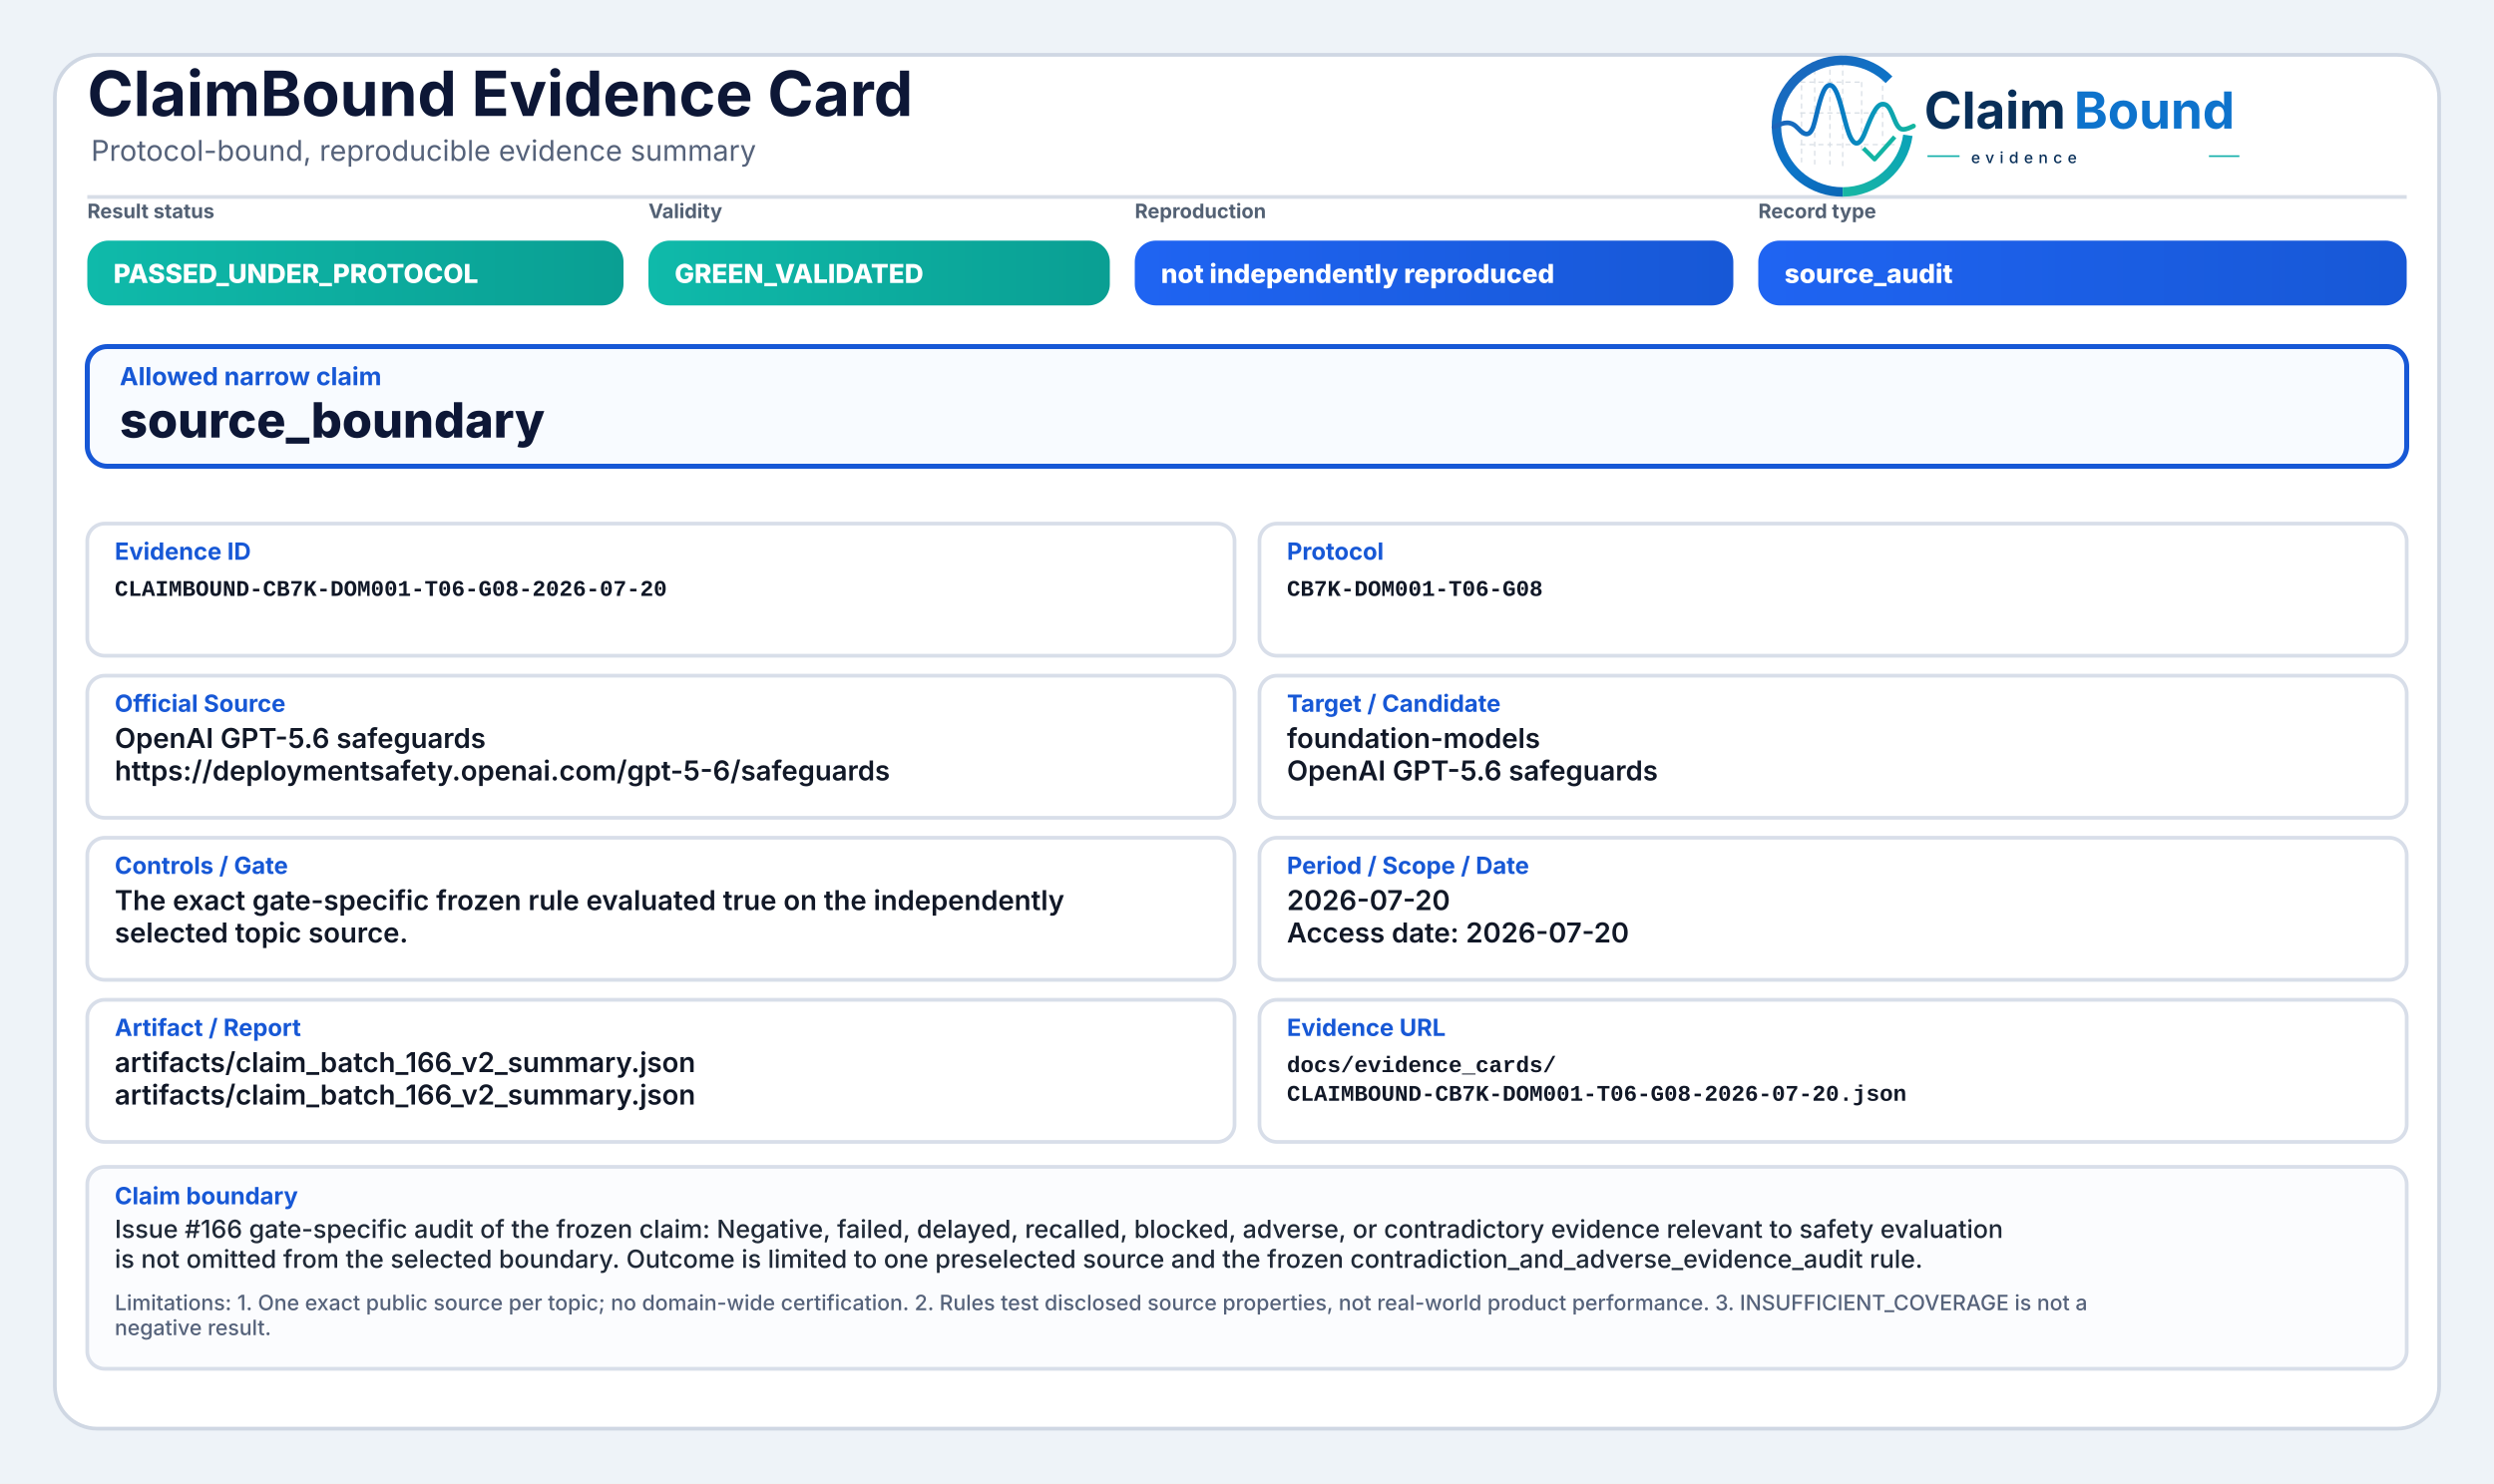
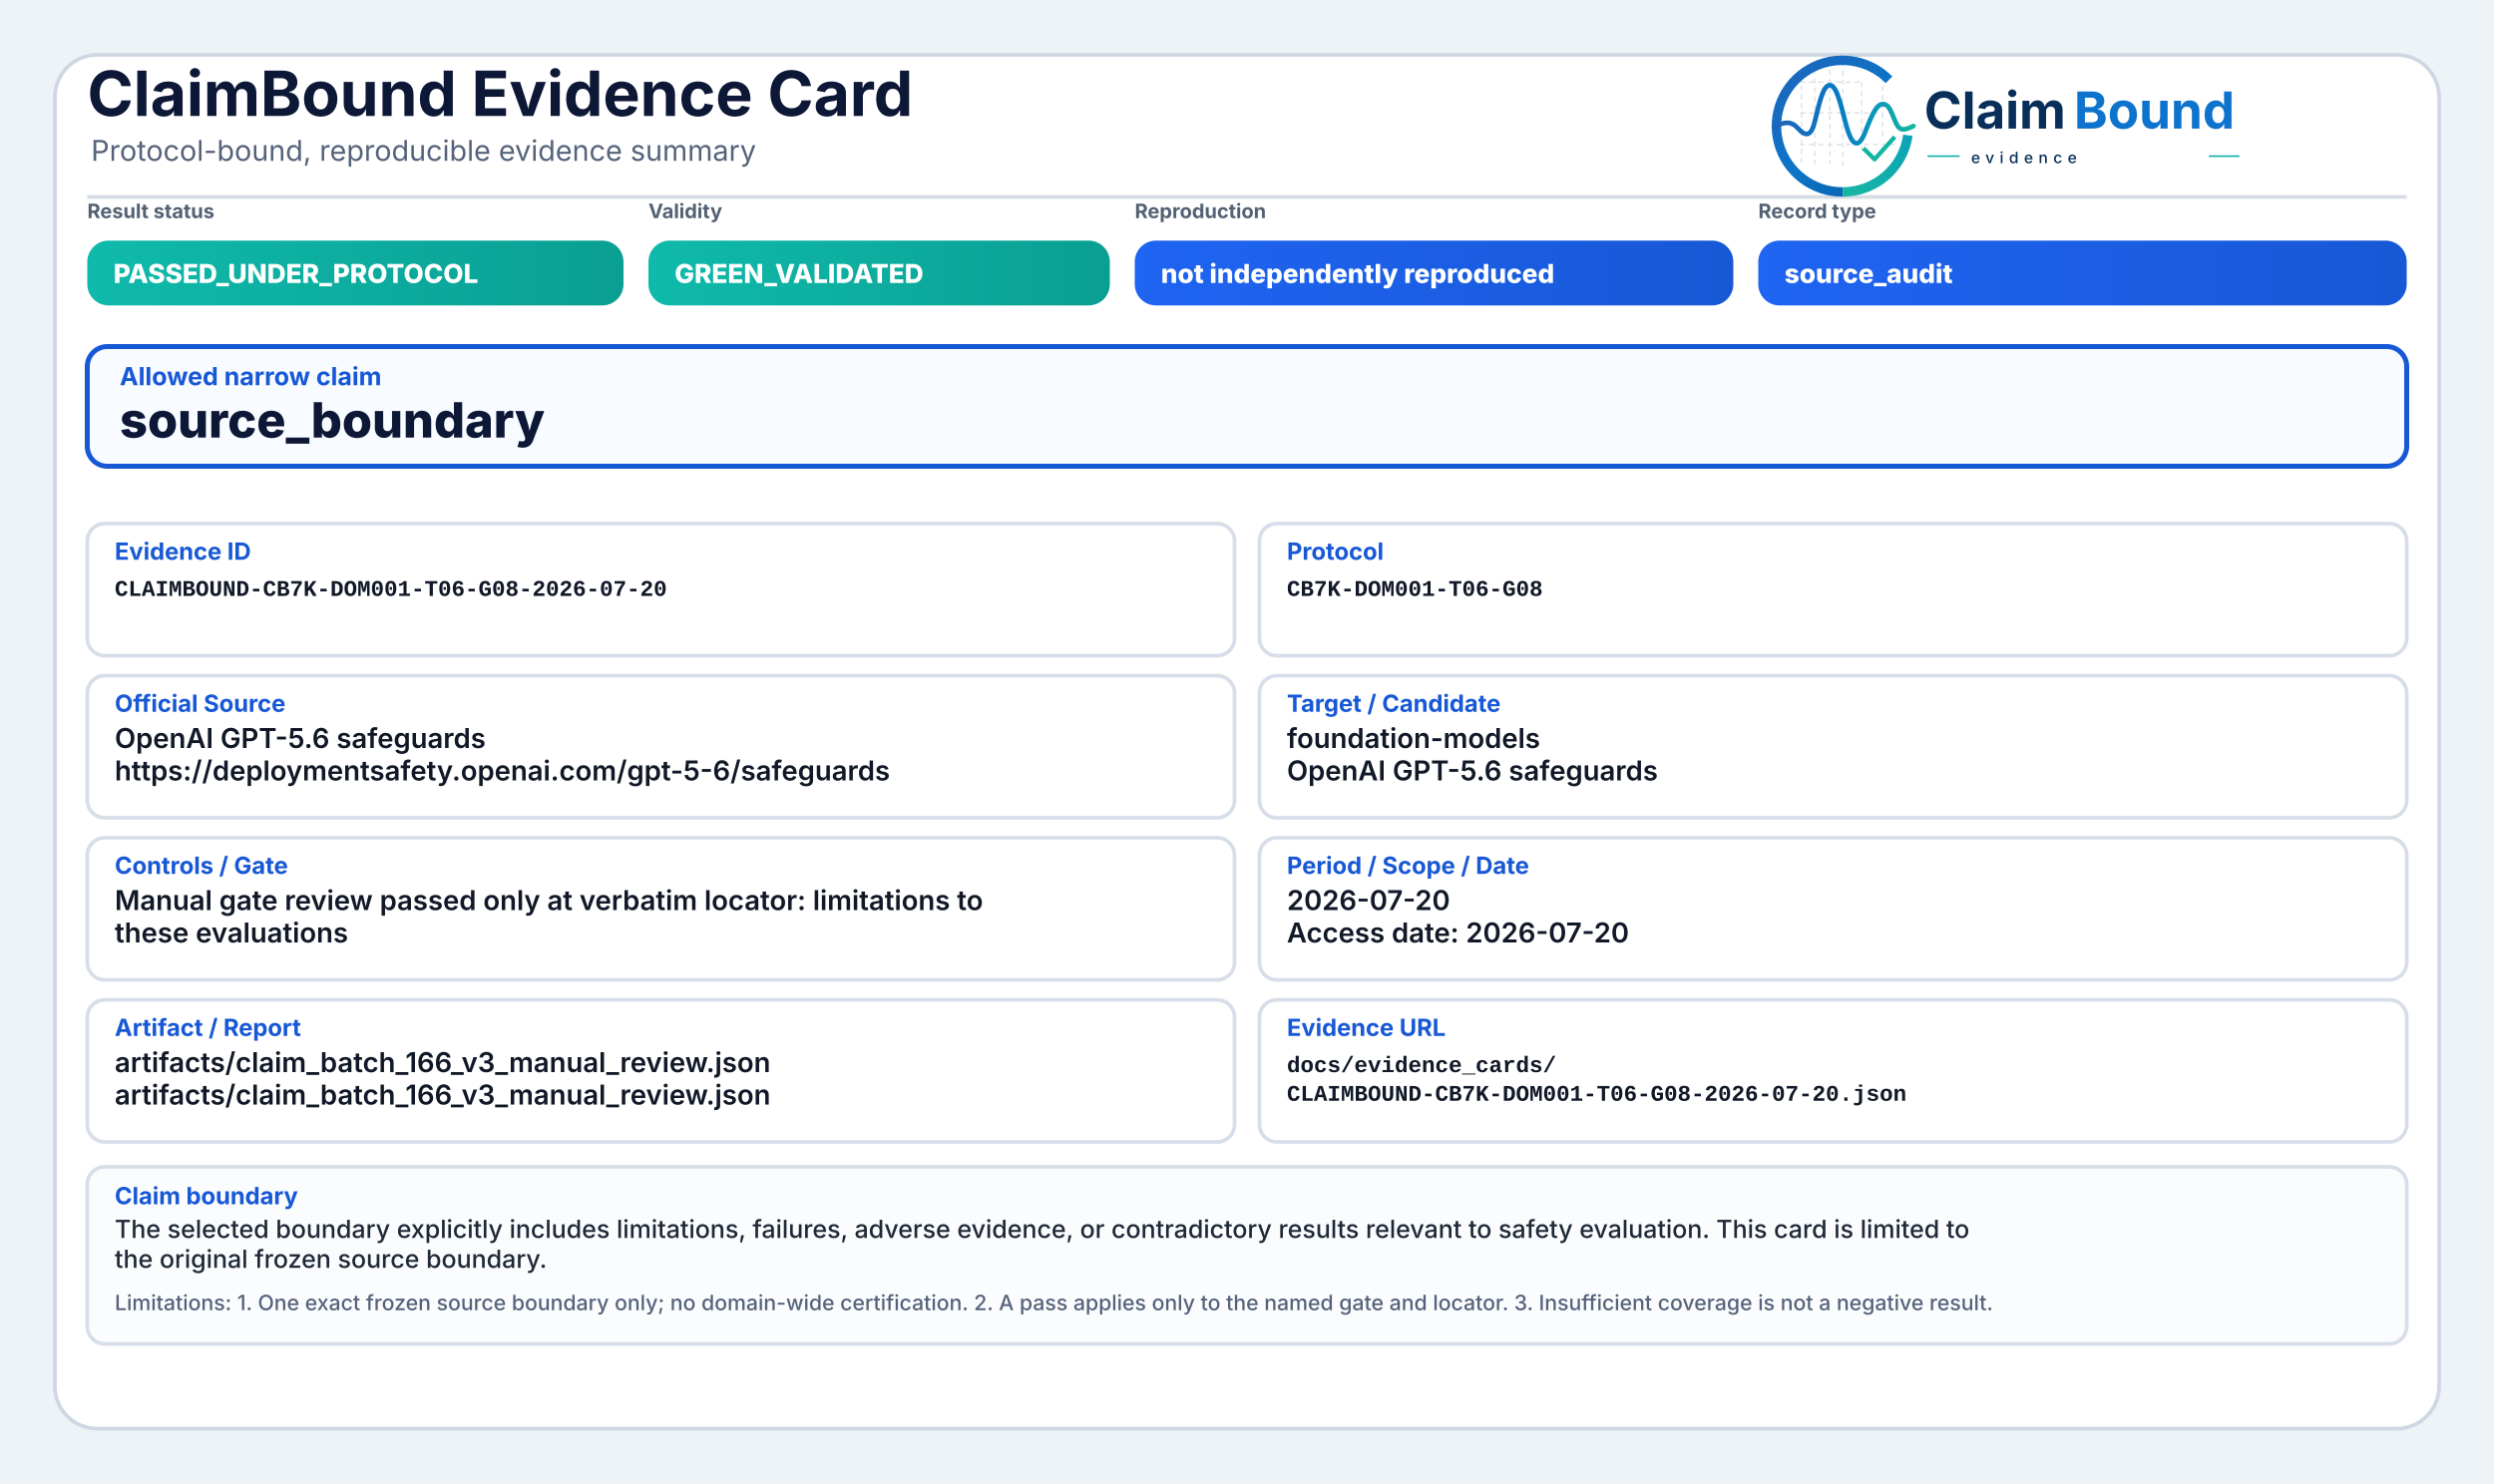
<svg xmlns="http://www.w3.org/2000/svg" width="2000" height="1190" viewBox="0 0 2000 1190" role="img" aria-label="ClaimBound Evidence Card">
  <defs>
    <linearGradient id="greenGrad" x1="0" y1="0" x2="1" y2="0">
      <stop offset="0%" stop-color="#0fbaaa" />
      <stop offset="100%" stop-color="#0a9f93" />
    </linearGradient>
    <linearGradient id="yellowGrad" x1="0" y1="0" x2="1" y2="0">
      <stop offset="0%" stop-color="#fbbf24" />
      <stop offset="100%" stop-color="#d97706" />
    </linearGradient>
    <linearGradient id="amberGrad" x1="0" y1="0" x2="1" y2="0">
      <stop offset="0%" stop-color="#f97316" />
      <stop offset="100%" stop-color="#c2410c" />
    </linearGradient>
    <linearGradient id="redGrad" x1="0" y1="0" x2="1" y2="0">
      <stop offset="0%" stop-color="#ef4444" />
      <stop offset="100%" stop-color="#b91c1c" />
    </linearGradient>
    <linearGradient id="grayGrad" x1="0" y1="0" x2="1" y2="0">
      <stop offset="0%" stop-color="#64748b" />
      <stop offset="100%" stop-color="#475569" />
    </linearGradient>
    <linearGradient id="blueGrad" x1="0" y1="0" x2="1" y2="0">
      <stop offset="0%" stop-color="#1f64f2" />
      <stop offset="100%" stop-color="#1758d6" />
    </linearGradient>
    <linearGradient id="logoRingBlue" x1="73" y1="453" x2="348" y2="793" gradientUnits="userSpaceOnUse">
      <stop offset="0" stop-color="#1E64BA" />
      <stop offset="0.55" stop-color="#0C75C8" />
      <stop offset="1" stop-color="#0A5FAB" />
    </linearGradient>
    <linearGradient id="logoRingTeal" x1="221" y1="792" x2="403" y2="594" gradientUnits="userSpaceOnUse">
      <stop offset="0" stop-color="#18B7A3" />
      <stop offset="1" stop-color="#089EBC" />
    </linearGradient>
    <linearGradient id="logoSignalGradient" x1="61" y1="628" x2="404" y2="628" gradientUnits="userSpaceOnUse">
      <stop offset="0" stop-color="#1E64BA" />
      <stop offset="0.43" stop-color="#0877C4" />
      <stop offset="0.72" stop-color="#0A97BB" />
      <stop offset="1" stop-color="#14B69E" />
    </linearGradient>
  </defs>
  <rect x="0" y="0" width="2000" height="1190" fill="#eef3f8" />
  <rect x="44" y="44" width="1912" height="1102" rx="34" fill="#ffffff" stroke="#cfd7e3" stroke-width="3" />
  <path d="M70 158 H1930" stroke="#d7dde7" stroke-width="3" />
  <text x="70" y="93" font-family="Inter, Segoe UI, Arial, sans-serif" font-size="50" font-weight="750" fill="#0d1736">ClaimBound Evidence Card</text>
  <text x="73" y="129" font-family="Inter, Segoe UI, Arial, sans-serif" font-size="23" font-weight="400" fill="#55627a">Protocol-bound, reproducible evidence summary</text>
  <g aria-label="ClaimBound evidence logo" transform="translate(1415,52) scale(0.33) translate(-40,-478)">
    <g stroke-linecap="butt" stroke-linejoin="round">
      <g stroke="#CBD3DC" stroke-width="3.2" stroke-linecap="round" stroke-dasharray="10 12" opacity="0.72">
        <path d="M130 507V714" />
        <path d="M162 490V719" />
        <path d="M199 491V719" />
        <path d="M230 471V726" />
        <path d="M276 521V690" />
        <path d="M327 508V650" />
        <path d="M128 520H277" />
        <path d="M128 595H327" />
        <path d="M128 672H355" />
      </g>
      <path d="M342.6 514.3A160 160 0 1 0 230 787" fill="none" stroke="url(#logoRingBlue)" stroke-width="23" />
      <path d="M230 787A160 160 0 0 0 388.4 649.3" fill="none" stroke="url(#logoRingTeal)" stroke-width="23" />
      <path d="M63 629.5C87 616.4 104.3 613.6 121.2 632.2C140.7 653.8 153.4 651.6 162.1 616.2C173.8 568.5 182.5 527.5 198.9 527.5C217.5 527.5 228.4 590.6 240.3 630.8C253.4 675.4 268.6 682.8 284.6 641.5C303.5 592.9 315.2 567.6 333.7 574.7C352.6 582 355.7 635.1 376.6 634.9C386.2 634.8 394 630.4 402 626.8" fill="none" stroke="url(#logoSignalGradient)" stroke-width="11.5" stroke-linecap="round" />
      <path d="M284 684.5L307.5 707.7L353 657" fill="none" stroke="#12B4A4" stroke-width="10.5" stroke-linecap="square" />
    </g>
    <text x="428" y="633" font-family="Inter, Segoe UI, Arial, sans-serif" font-size="124" font-weight="750" fill="#082F59" text-rendering="geometricPrecision">Claim</text>
    <text x="792" y="633" font-family="Inter, Segoe UI, Arial, sans-serif" font-size="124" font-weight="750" fill="#0E73CC" text-rendering="geometricPrecision">Bound</text>
    <line x1="436" y1="700" x2="514" y2="700" stroke="#11AFA9" stroke-width="4" />
    <text x="542" y="717" font-family="Inter, Segoe UI, Arial, sans-serif" font-size="38" font-weight="500" letter-spacing="13" fill="#082F59">evidence</text>
    <line x1="1120" y1="700" x2="1194" y2="700" stroke="#11AFA9" stroke-width="4" />
  </g>
  <text x="70" y="175" font-family="Inter, Segoe UI, Arial, sans-serif" font-size="16" font-weight="650" fill="#536174">Result status</text>
  <rect x="70" y="193" width="430" height="52" rx="17" fill="url(#greenGrad)" />
  <text x="91" y="227" font-family="Inter, Segoe UI, Arial, sans-serif" font-size="21" font-weight="800" fill="#ffffff">PASSED_UNDER_PROTOCOL</text>
  <text x="520" y="175" font-family="Inter, Segoe UI, Arial, sans-serif" font-size="16" font-weight="650" fill="#536174">Validity</text>
  <rect x="520" y="193" width="370" height="52" rx="17" fill="url(#greenGrad)" />
  <text x="541" y="227" font-family="Inter, Segoe UI, Arial, sans-serif" font-size="21" font-weight="800" fill="#ffffff">GREEN_VALIDATED</text>
  <text x="910" y="175" font-family="Inter, Segoe UI, Arial, sans-serif" font-size="16" font-weight="650" fill="#536174">Reproduction</text>
  <rect x="910" y="193" width="480" height="52" rx="17" fill="url(#blueGrad)" />
  <text x="931" y="227" font-family="Inter, Segoe UI, Arial, sans-serif" font-size="21" font-weight="800" fill="#ffffff">not independently reproduced</text>
  <text x="1410" y="175" font-family="Inter, Segoe UI, Arial, sans-serif" font-size="16" font-weight="650" fill="#536174">Record type</text>
  <rect x="1410" y="193" width="520" height="52" rx="17" fill="url(#blueGrad)" />
  <text x="1431" y="227" font-family="Inter, Segoe UI, Arial, sans-serif" font-size="21" font-weight="800" fill="#ffffff">source_audit</text>
  <rect x="70" y="278" width="1860" height="96" rx="16" fill="#f8fbff" stroke="#1758d6" stroke-width="4" />
  <text x="96" y="309" font-family="Inter, Segoe UI, Arial, sans-serif" font-size="20" font-weight="750" fill="#1758d6">Allowed narrow claim</text>
  <text x="96" y="351" font-family="Inter, Segoe UI, Arial, sans-serif" font-size="39" font-weight="800" fill="#0d1736">source_boundary</text>
  <rect x="70" y="420" width="920" height="106" rx="14" fill="#ffffff" stroke="#d8dee9" stroke-width="3" />
  <text x="92" y="449" font-family="Inter, Segoe UI, Arial, sans-serif" font-size="19" font-weight="750" fill="#1758d6">Evidence ID</text>
  <text x="92" y="478" font-family="SFMono-Regular, Consolas, Liberation Mono, monospace" font-size="18" font-weight="600" fill="#111827">CLAIMBOUND-CB7K-DOM001-T06-G08-2026-07-20</text>
  <rect x="1010" y="420" width="920" height="106" rx="14" fill="#ffffff" stroke="#d8dee9" stroke-width="3" />
  <text x="1032" y="449" font-family="Inter, Segoe UI, Arial, sans-serif" font-size="19" font-weight="750" fill="#1758d6">Protocol</text>
  <text x="1032" y="478" font-family="SFMono-Regular, Consolas, Liberation Mono, monospace" font-size="18" font-weight="600" fill="#111827">CB7K-DOM001-T06-G08</text>
  <rect x="70" y="542" width="920" height="114" rx="14" fill="#ffffff" stroke="#d8dee9" stroke-width="3" />
  <text x="92" y="571" font-family="Inter, Segoe UI, Arial, sans-serif" font-size="19" font-weight="750" fill="#1758d6">Official Source</text>
  <text x="92" y="600" font-family="Inter, Segoe UI, Arial, sans-serif" font-size="22" font-weight="600" fill="#111827">OpenAI GPT-5.6 safeguards</text>
  <text x="92" y="626" font-family="Inter, Segoe UI, Arial, sans-serif" font-size="22" font-weight="600" fill="#111827">https://deploymentsafety.openai.com/gpt-5-6/safeguards</text>
  <rect x="1010" y="542" width="920" height="114" rx="14" fill="#ffffff" stroke="#d8dee9" stroke-width="3" />
  <text x="1032" y="571" font-family="Inter, Segoe UI, Arial, sans-serif" font-size="19" font-weight="750" fill="#1758d6">Target / Candidate</text>
  <text x="1032" y="600" font-family="Inter, Segoe UI, Arial, sans-serif" font-size="22" font-weight="600" fill="#111827">foundation-models</text>
  <text x="1032" y="626" font-family="Inter, Segoe UI, Arial, sans-serif" font-size="22" font-weight="600" fill="#111827">OpenAI GPT-5.6 safeguards</text>
  <rect x="70" y="672" width="920" height="114" rx="14" fill="#ffffff" stroke="#d8dee9" stroke-width="3" />
  <text x="92" y="701" font-family="Inter, Segoe UI, Arial, sans-serif" font-size="19" font-weight="750" fill="#1758d6">Controls / Gate</text>
-   <text x="92" y="730" font-family="Inter, Segoe UI, Arial, sans-serif" font-size="22" font-weight="600" fill="#111827">The exact gate-specific frozen rule evaluated true on the independently</text>
-   <text x="92" y="756" font-family="Inter, Segoe UI, Arial, sans-serif" font-size="22" font-weight="600" fill="#111827">selected topic source.</text>
+   <text x="92" y="730" font-family="Inter, Segoe UI, Arial, sans-serif" font-size="22" font-weight="600" fill="#111827">Manual gate review passed only at verbatim locator: limitations to</text>
+   <text x="92" y="756" font-family="Inter, Segoe UI, Arial, sans-serif" font-size="22" font-weight="600" fill="#111827">these evaluations</text>
  <rect x="1010" y="672" width="920" height="114" rx="14" fill="#ffffff" stroke="#d8dee9" stroke-width="3" />
  <text x="1032" y="701" font-family="Inter, Segoe UI, Arial, sans-serif" font-size="19" font-weight="750" fill="#1758d6">Period / Scope / Date</text>
  <text x="1032" y="730" font-family="Inter, Segoe UI, Arial, sans-serif" font-size="22" font-weight="600" fill="#111827">2026-07-20</text>
  <text x="1032" y="756" font-family="Inter, Segoe UI, Arial, sans-serif" font-size="22" font-weight="600" fill="#111827">Access date: 2026-07-20</text>
  <rect x="70" y="802" width="920" height="114" rx="14" fill="#ffffff" stroke="#d8dee9" stroke-width="3" />
  <text x="92" y="831" font-family="Inter, Segoe UI, Arial, sans-serif" font-size="19" font-weight="750" fill="#1758d6">Artifact / Report</text>
-   <text x="92" y="860" font-family="Inter, Segoe UI, Arial, sans-serif" font-size="22" font-weight="600" fill="#111827">artifacts/claim_batch_166_v2_summary.json</text>
-   <text x="92" y="886" font-family="Inter, Segoe UI, Arial, sans-serif" font-size="22" font-weight="600" fill="#111827">artifacts/claim_batch_166_v2_summary.json</text>
+   <text x="92" y="860" font-family="Inter, Segoe UI, Arial, sans-serif" font-size="22" font-weight="600" fill="#111827">artifacts/claim_batch_166_v3_manual_review.json</text>
+   <text x="92" y="886" font-family="Inter, Segoe UI, Arial, sans-serif" font-size="22" font-weight="600" fill="#111827">artifacts/claim_batch_166_v3_manual_review.json</text>
  <rect x="1010" y="802" width="920" height="114" rx="14" fill="#ffffff" stroke="#d8dee9" stroke-width="3" />
  <text x="1032" y="831" font-family="Inter, Segoe UI, Arial, sans-serif" font-size="19" font-weight="750" fill="#1758d6">Evidence URL</text>
  <text x="1032" y="860" font-family="SFMono-Regular, Consolas, Liberation Mono, monospace" font-size="18" font-weight="600" fill="#111827">docs/evidence_cards/</text>
  <text x="1032" y="883" font-family="SFMono-Regular, Consolas, Liberation Mono, monospace" font-size="18" font-weight="600" fill="#111827">CLAIMBOUND-CB7K-DOM001-T06-G08-2026-07-20.json</text>
-   <rect x="70" y="936" width="1860" height="162" rx="14" fill="#fbfcfe" stroke="#d8dee9" stroke-width="3" />
+   <rect x="70" y="936" width="1860" height="142" rx="14" fill="#fbfcfe" stroke="#d8dee9" stroke-width="3" />
  <text x="92" y="966" font-family="Inter, Segoe UI, Arial, sans-serif" font-size="19" font-weight="750" fill="#1758d6">Claim boundary</text>
-   <text x="92" y="993" font-family="Inter, Segoe UI, Arial, sans-serif" font-size="20" font-weight="500" fill="#1f2937">Issue #166 gate-specific audit of the frozen claim: Negative, failed, delayed, recalled, blocked, adverse, or contradictory evidence relevant to safety evaluation</text>
-   <text x="92" y="1017" font-family="Inter, Segoe UI, Arial, sans-serif" font-size="20" font-weight="500" fill="#1f2937">is not omitted from the selected boundary. Outcome is limited to one preselected source and the frozen contradiction_and_adverse_evidence_audit rule.</text>
-   <text x="92" y="1051" font-family="Inter, Segoe UI, Arial, sans-serif" font-size="17" font-weight="500" fill="#55627a">Limitations: 1. One exact public source per topic; no domain-wide certification. 2. Rules test disclosed source properties, not real-world product performance. 3. INSUFFICIENT_COVERAGE is not a</text>
-   <text x="92" y="1071" font-family="Inter, Segoe UI, Arial, sans-serif" font-size="17" font-weight="500" fill="#55627a">negative result.</text>
+   <text x="92" y="993" font-family="Inter, Segoe UI, Arial, sans-serif" font-size="20" font-weight="500" fill="#1f2937">The selected boundary explicitly includes limitations, failures, adverse evidence, or contradictory results relevant to safety evaluation. This card is limited to</text>
+   <text x="92" y="1017" font-family="Inter, Segoe UI, Arial, sans-serif" font-size="20" font-weight="500" fill="#1f2937">the original frozen source boundary.</text>
+   <text x="92" y="1051" font-family="Inter, Segoe UI, Arial, sans-serif" font-size="17" font-weight="500" fill="#55627a">Limitations: 1. One exact frozen source boundary only; no domain-wide certification. 2. A pass applies only to the named gate and locator. 3. Insufficient coverage is not a negative result.</text>
</svg>
